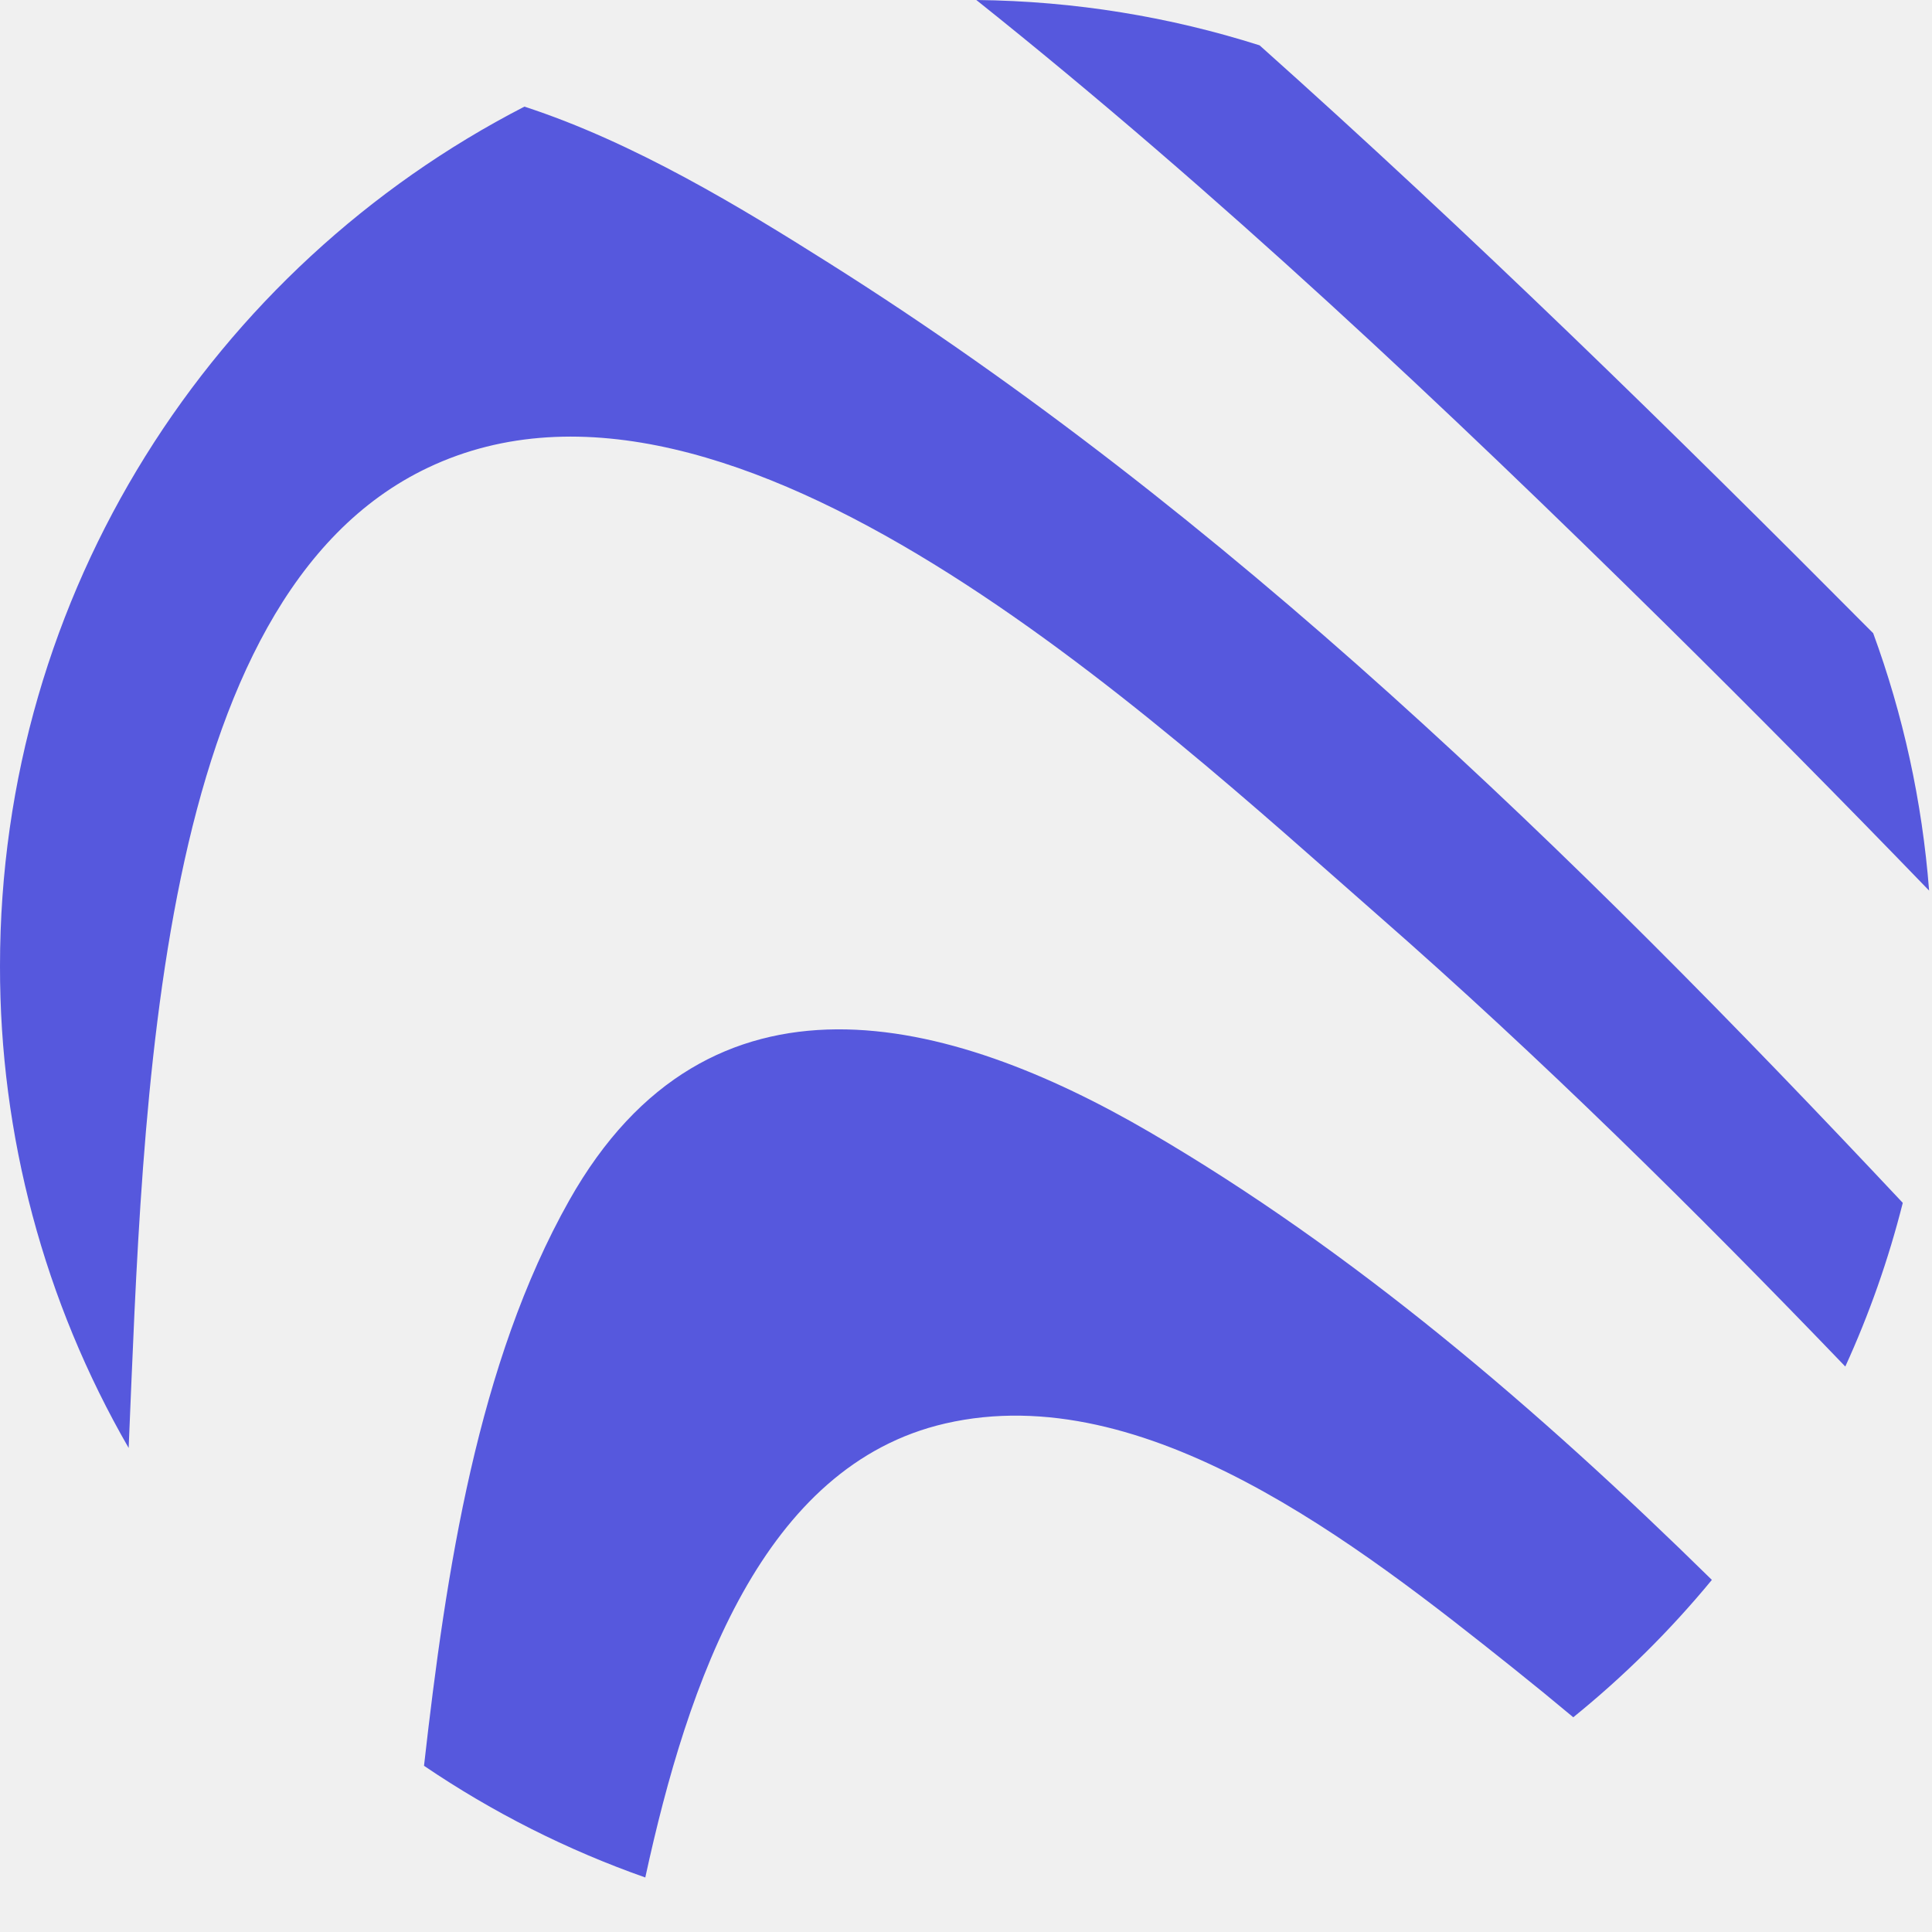
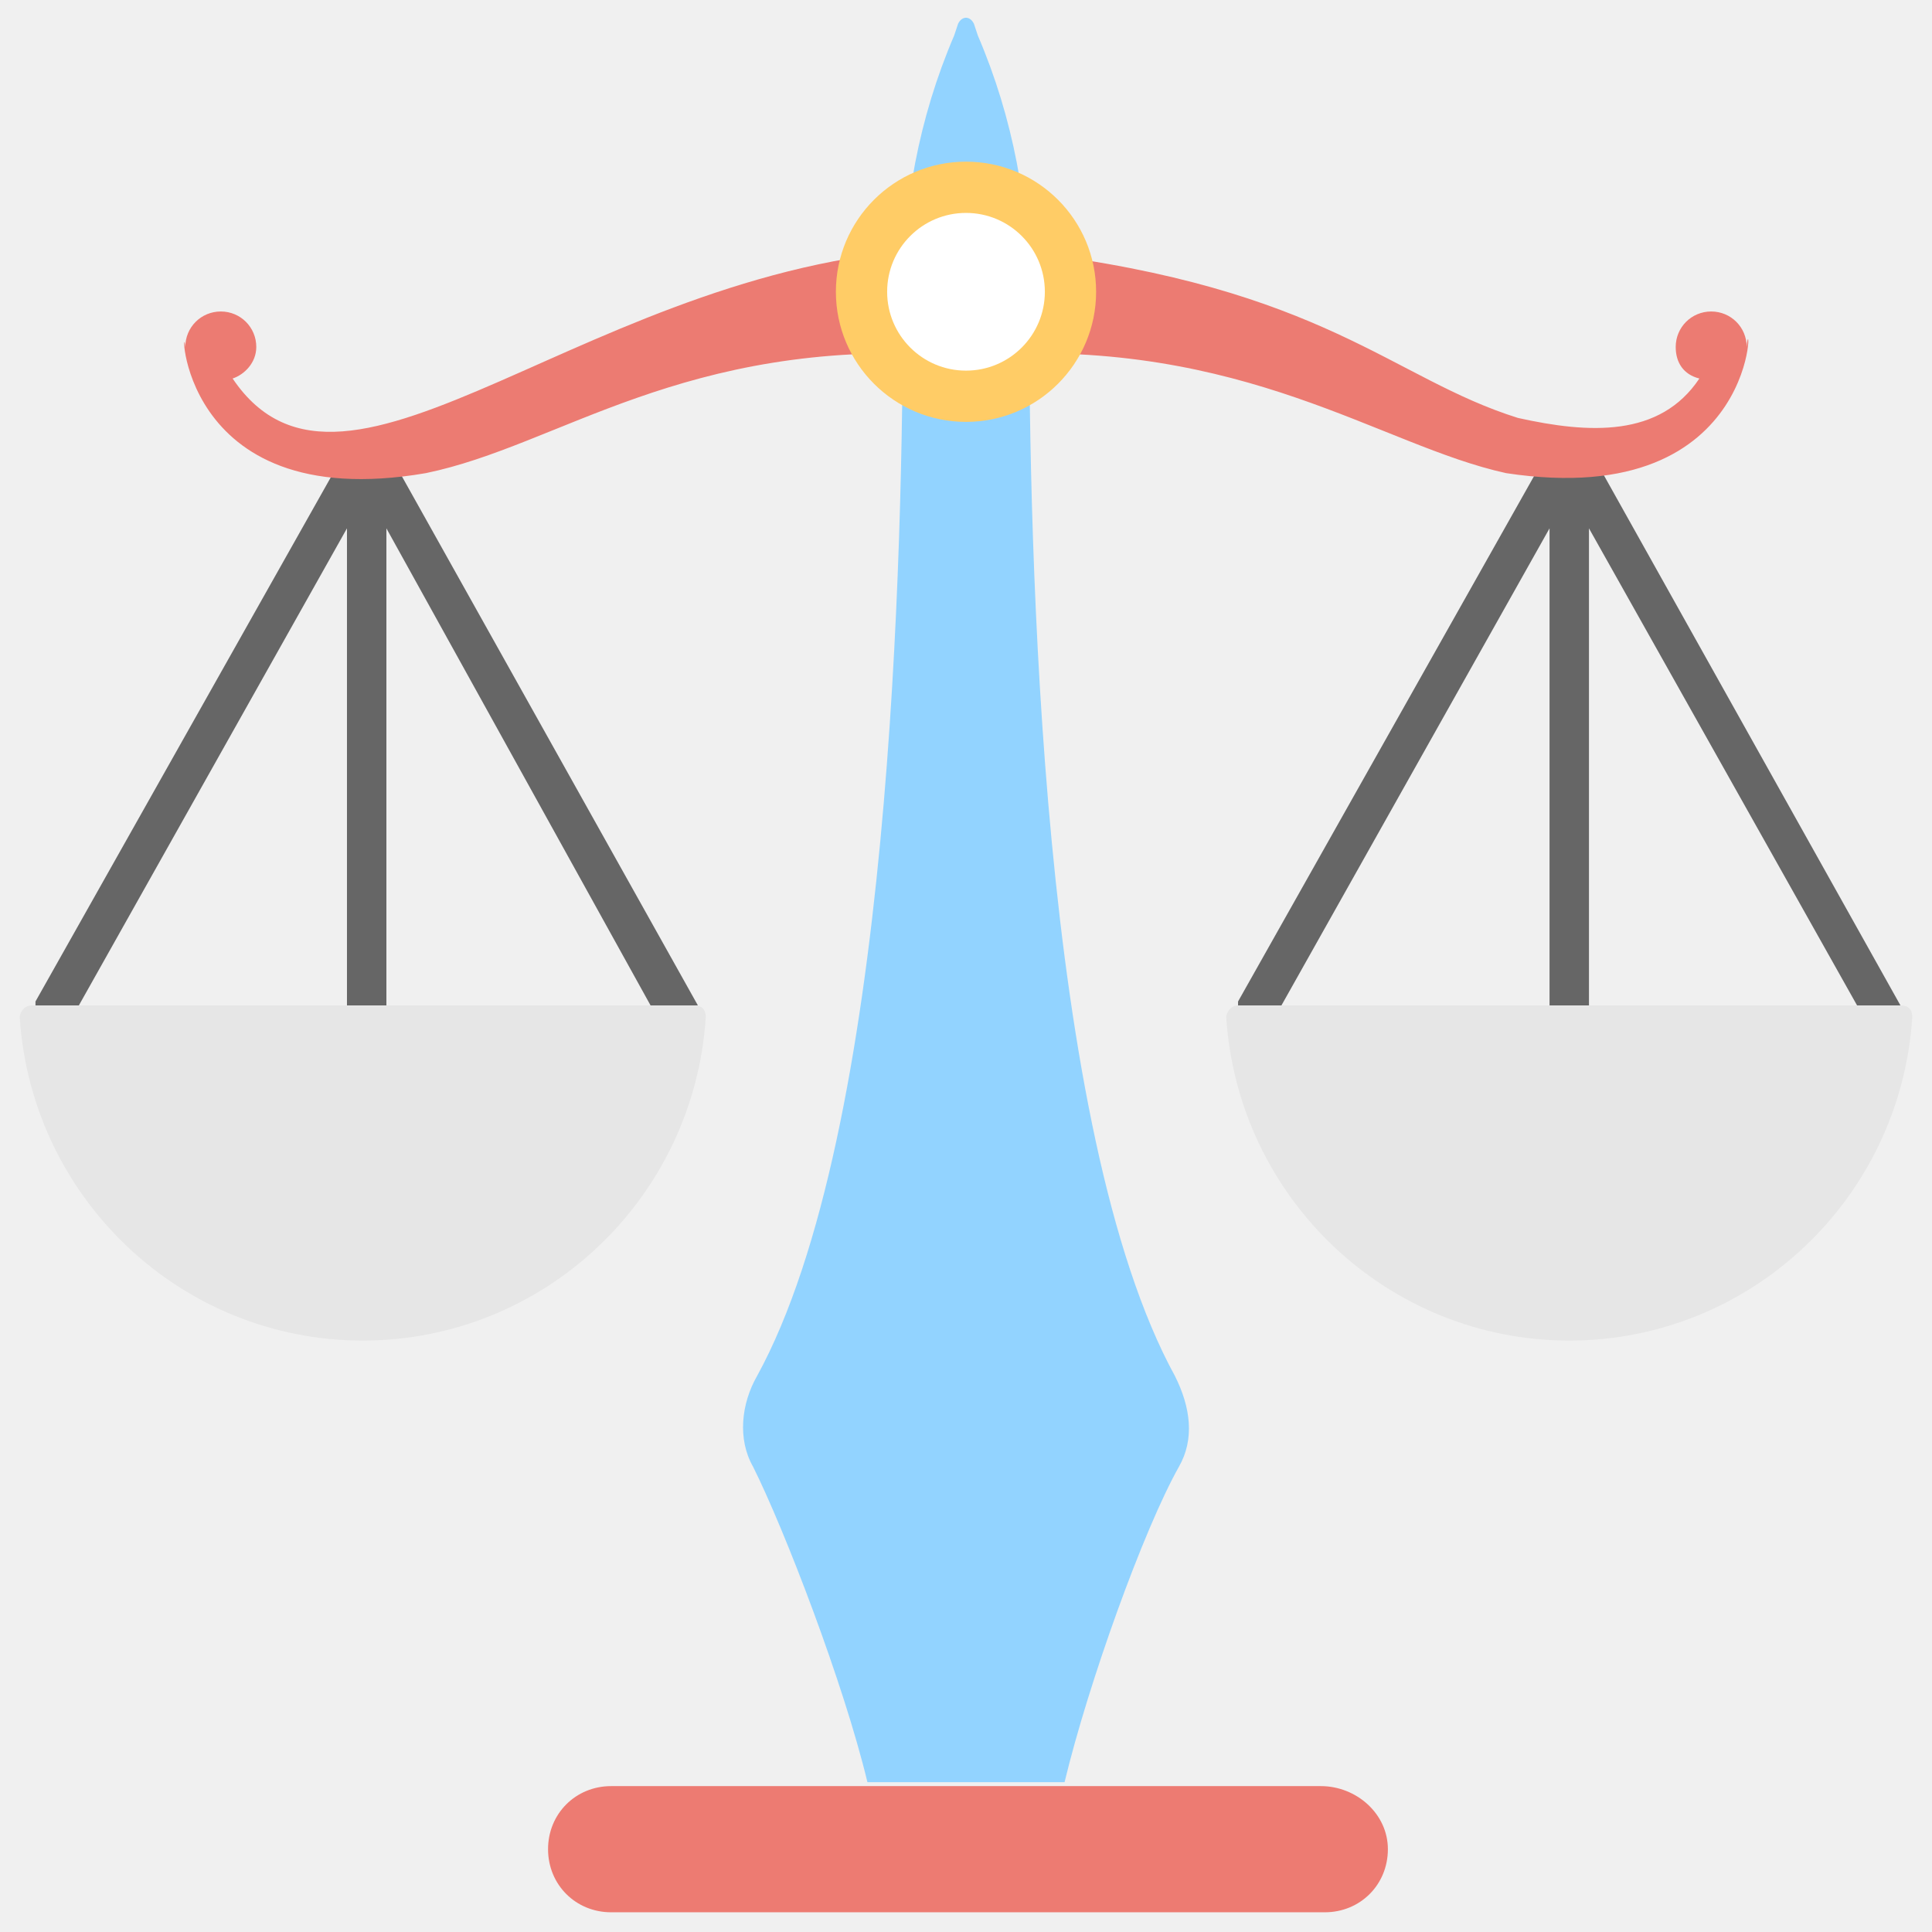
- <svg xmlns="http://www.w3.org/2000/svg" width="32" height="32">
-   <path d="M31.952 14.751a260.51 260.51 0 00-4.359-4.407C23.932 6.734 20.16 3.182 16.171 0c1.634.017 3.21.28 4.692.751 3.487 3.114 6.846 6.398 10.163 9.737.493 1.346.811 2.776.926 4.262zm-1.388 7.883c-2.496-2.597-5.051-5.12-7.737-7.471-3.706-3.246-10.693-9.81-15.736-7.418-4.552 2.158-4.717 10.543-4.96 16.238A15.926 15.926 0 010 16C0 9.799 3.528 4.421 8.686 1.766c1.82.593 3.593 1.675 5.038 2.587 6.569 4.14 12.29 9.71 17.792 15.57-.237.94-.557 1.846-.952 2.711zm-4.505 5.81a56.161 56.161 0 00-1.007-.823c-2.574-2.054-6.087-4.805-9.394-4.044-3.022.695-4.264 4.267-4.97 7.52a15.945 15.945 0 01-3.665-1.85c.366-3.242.89-6.675 2.405-9.364 2.315-4.107 6.287-3.072 9.613-1.132 3.36 1.96 6.417 4.572 9.313 7.417a16.097 16.097 0 01-2.295 2.275z" fill="#5658DD" fill-rule="nonzero" />
+ <svg xmlns="http://www.w3.org/2000/svg" id="Layer_1" style="enable-background:new 0 0 49 49;" version="1.1" viewBox="0 0 49 49" xml:space="preserve">
+   <style type="text/css">
+ 	.st0{fill:#E6E6E6;}
+ 	.st1{fill:#88C057;}
+ 	.st2{fill:#FFCC66;}
+ 	.st3{fill:#666666;}
+ 	.st4{fill:#92D3FF;}
+ 	.st5{fill:#515151;}
+ 	.st6{fill:#E7B95D;}
+ 	.st7{fill:#ED7B72;}
+ 	.st8{fill:#FFFFFF;}
+ 	.st9{fill:#CCCCCC;}
+ 	.st10{fill:#B3B3B3;}
+ 	.st11{fill:#638B3F;}
+ 	.st12{fill:#EC7B72;}
+ 	.st13{fill:#9A7BAA;}
+ 	.st14{fill:#ED7161;}
+ 	.st15{fill:#D56455;}
+ 	.st16{opacity:0.25;fill:#92D3FF;}
+ 	.st17{fill:#98D862;}
+ 	.st18{fill:#3AB7FC;}
+ 	.st19{fill:#666766;}
+ 	.st20{fill:#98D0F1;}
+ 	.st21{fill:#1FADFC;}
+ 	.st22{fill:#FF8833;}
+ 	.st23{fill:#F9C262;}
+ 	.st24{fill:#BF8E5F;}
+ 	.st25{fill:#A2E667;}
+ 	.st26{fill:#54BBFF;}
+ </style>
+   <g id="XMLID_1234_">
+     <path class="st4" d="M29.9,37.2c-0.9,1.6-2.3,5.5-2.9,8h-5c-0.6-2.5-2.1-6.4-2.9-8c-0.4-0.7-0.3-1.6,0.1-2.3   c3.4-6.2,3.7-20.8,3.7-27.4c0-2.3,0.4-4.5,1.3-6.6l0.1-0.3c0.1-0.2,0.3-0.2,0.4,0l0.1,0.3c0.9,2.1,1.3,4.3,1.3,6.6   c0,6.6,0.3,21.2,3.7,27.4C30.2,35.7,30.3,36.5,29.9,37.2z" id="XMLID_1235_" />
+     <path class="st7" d="M33.5,45.3H15.5c-0.9,0-1.6,0.7-1.6,1.6v0c0,0.9,0.7,1.6,1.6,1.6h18.1c0.9,0,1.6-0.7,1.6-1.6   v0C35.2,46,34.4,45.3,33.5,45.3z" id="XMLID_4406_" />
+     <path class="st3" d="M48.2,25.5h-1.1l-6.8-12.1v12.1h-1V13.4l-6.8,12.1h-1c0,0-0.1,0-0.1,0c0,0,0,0,0-0.1l8-14.2   c0,0,0,0,0,0c0.1-0.1,0.2-0.2,0.4-0.2c0.2,0,0.3,0.1,0.4,0.2c0,0,0,0,0,0L48.2,25.5C48.2,25.4,48.2,25.5,48.2,25.5z" id="XMLID_1236_" />
+     <path class="st0" d="M48.2,25.5H31.4c-0.2,0-0.3,0.2-0.3,0.3c0.3,4.6,4.1,8.2,8.7,8.2s8.4-3.6,8.7-8.2   C48.5,25.6,48.4,25.5,48.2,25.5z" id="XMLID_1237_" />
+     <path class="st3" d="M17.7,25.5C17.7,25.5,17.7,25.5,17.7,25.5l-1.2,0L9.8,13.4v12.1h-1V13.4L2,25.5H0.9   c0,0,0,0,0,0c0,0,0-0.1,0-0.1l8-14.2c0,0,0,0,0,0c0.2-0.3,0.6-0.3,0.8,0c0,0,0,0,0,0L17.7,25.5C17.7,25.4,17.7,25.5,17.7,25.5z" id="XMLID_1238_" />
+     <path class="st0" d="M17.6,25.5H0.8c-0.2,0-0.3,0.2-0.3,0.3C0.8,30.4,4.6,34,9.2,34s8.4-3.6,8.7-8.2   C17.9,25.6,17.8,25.5,17.6,25.5z" id="XMLID_1239_" />
+     <path class="st12" d="M44.3,8.8c0-0.5-0.4-0.9-0.9-0.9c-0.5,0-0.9,0.4-0.9,0.9c0,0.4,0.2,0.7,0.6,0.8   c-1,1.5-2.8,1.4-4.6,1c-3.2-1-4.9-3.3-12.4-4.2c-0.4,0-0.7-0.1-1-0.1h-1.1C15,6.6,8.8,13.9,5.9,9.6c0.3-0.1,0.6-0.4,0.6-0.8   c0-0.5-0.4-0.9-0.9-0.9c-0.5,0-0.9,0.4-0.9,0.9c0,0,0,0,0,0h0c-0.1-1-0.3,4.3,6.1,3.2c3.4-0.7,6.5-3.4,13.2-3H25   c6.6-0.4,10,2.3,13.2,3C44.8,13,44.4,7.5,44.3,8.8L44.3,8.8C44.3,8.8,44.3,8.8,44.3,8.8z" id="XMLID_1240_" />
+     <g id="XMLID_1241_">
+       <circle class="st2" cx="24.5" cy="7.4" id="XMLID_1242_" r="3.3" />
+       <circle class="st8" cx="24.5" cy="7.4" id="XMLID_1243_" r="2" />
+     </g>
+   </g>
</svg>
